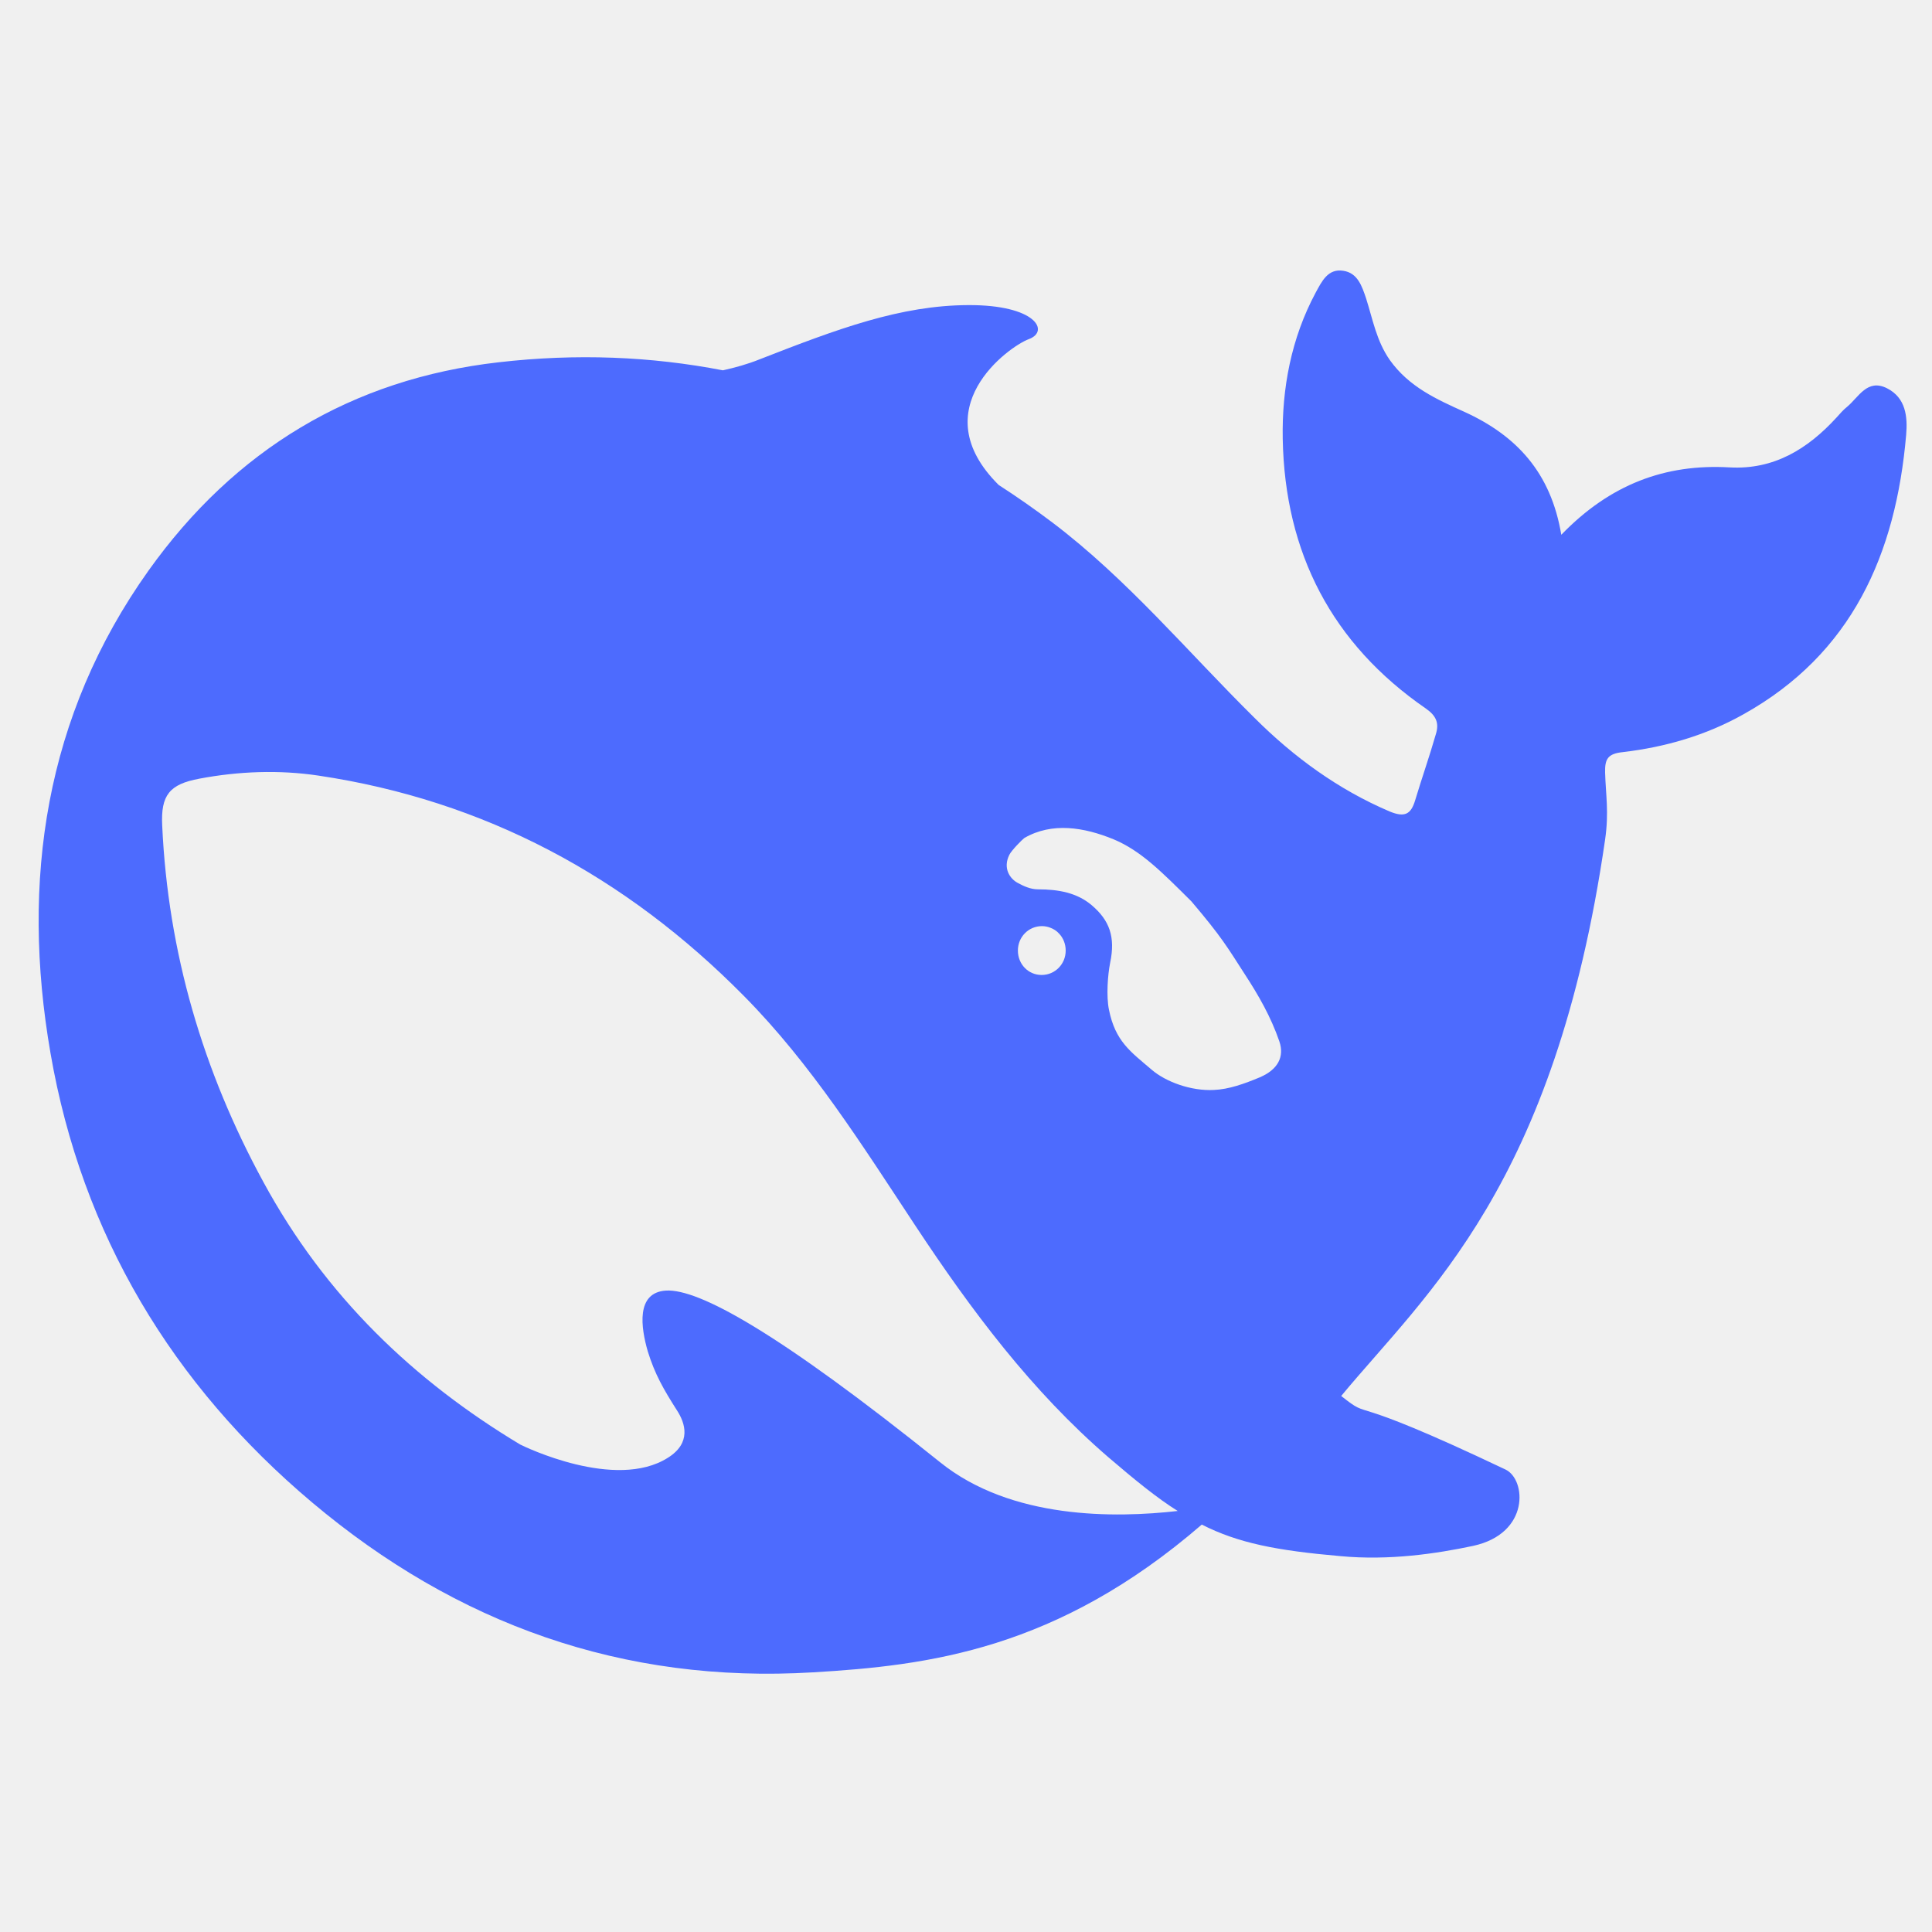
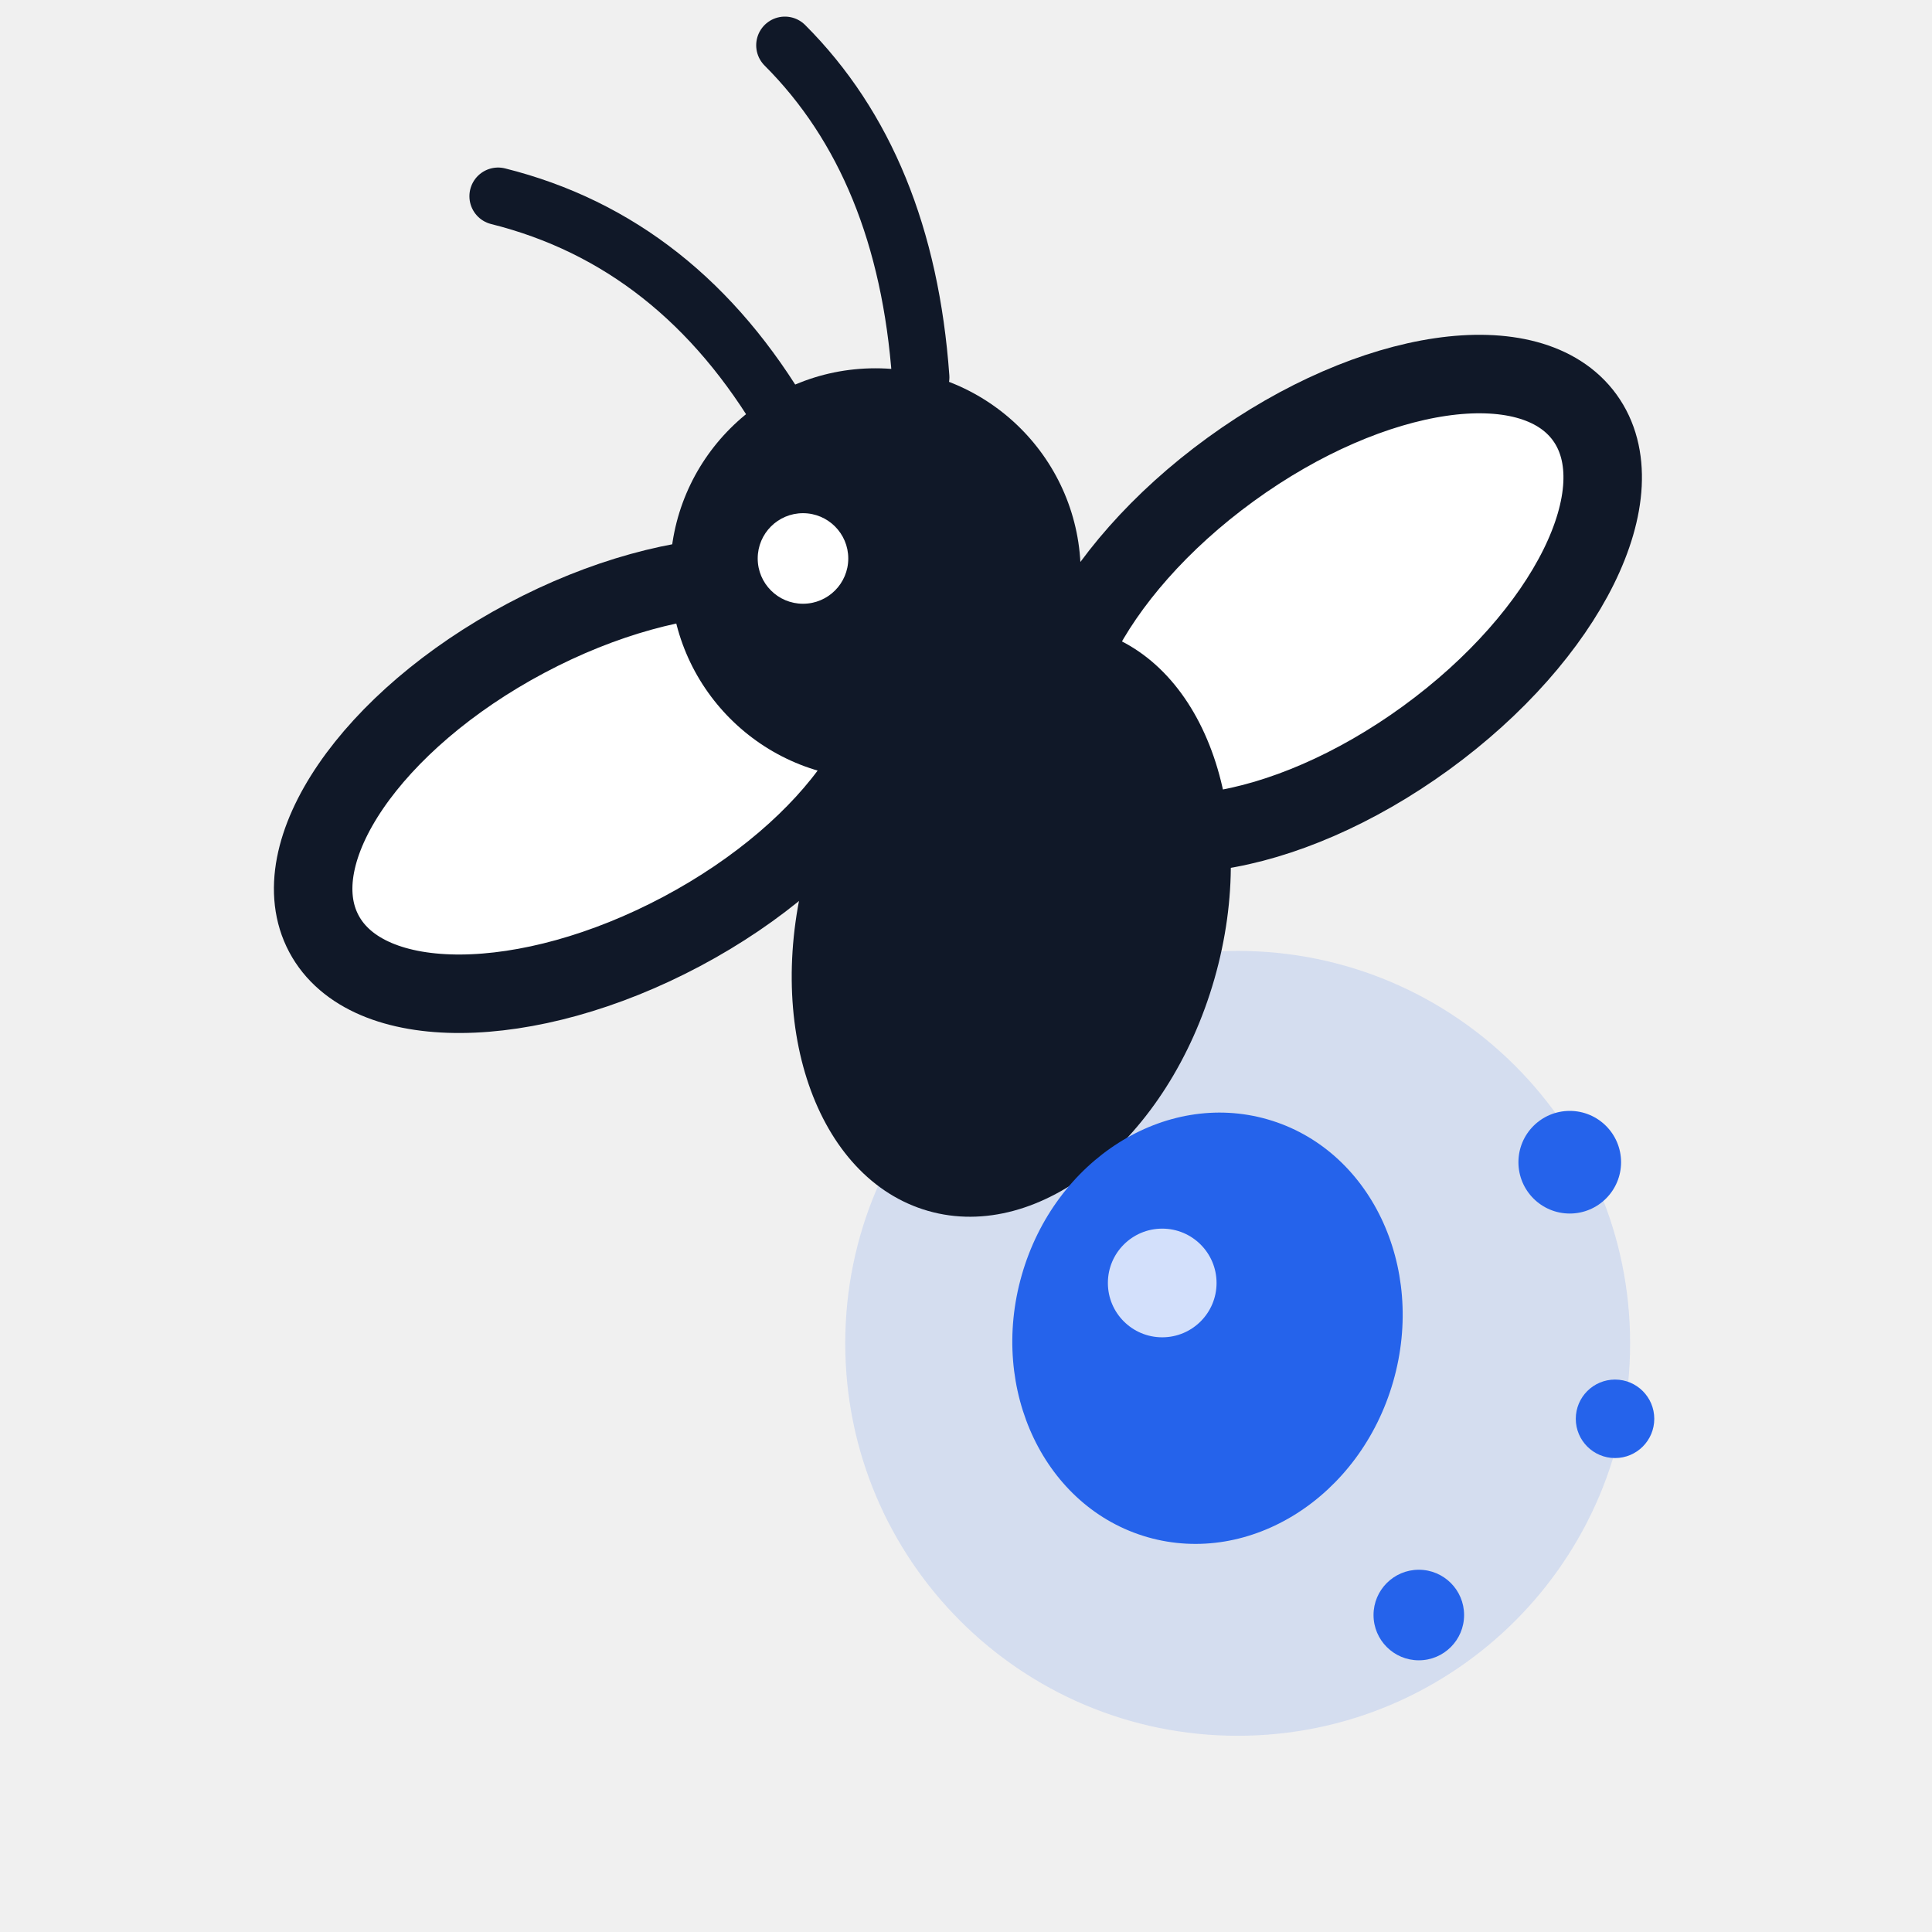
- <svg xmlns="http://www.w3.org/2000/svg" width="50" height="50" viewBox="0 0 50 50" fill="none">
-   <path d="M48.835 10.048C48.323 9.792 48.102 10.28 47.803 10.528C47.701 10.608 47.614 10.712 47.527 10.808C46.779 11.624 45.905 12.16 44.762 12.096C43.092 12 41.666 12.536 40.406 13.84C40.138 12.232 39.248 11.272 37.893 10.656C37.184 10.336 36.467 10.016 35.97 9.32C35.623 8.824 35.529 8.272 35.356 7.728C35.246 7.4 35.135 7.064 34.765 7.008C34.363 6.944 34.206 7.288 34.048 7.576C33.418 8.752 33.173 10.048 33.197 11.36C33.252 14.312 34.474 16.664 36.9 18.336C37.176 18.528 37.247 18.72 37.16 19C36.995 19.576 36.797 20.136 36.624 20.712C36.514 21.08 36.349 21.16 35.962 21C34.631 20.432 33.481 19.592 32.464 18.576C30.739 16.872 29.179 14.992 27.233 13.52C26.776 13.176 26.319 12.856 25.847 12.552C23.862 10.584 26.107 8.968 26.627 8.776C27.17 8.576 26.816 7.888 25.059 7.896C23.302 7.904 21.695 8.504 19.647 9.304C19.348 9.424 19.032 9.512 18.709 9.584C16.85 9.224 14.92 9.144 12.903 9.376C9.106 9.808 6.073 11.64 3.843 14.768C1.165 18.528 0.534 22.8 1.307 27.256C2.118 31.952 4.466 35.84 8.074 38.88C11.816 42.032 16.125 43.576 21.041 43.28C24.027 43.104 27.352 42.696 31.102 39.456C32.047 39.936 33.04 40.128 34.686 40.272C35.955 40.392 37.176 40.208 38.121 40.008C39.602 39.688 39.499 38.288 38.964 38.032C34.623 35.968 35.576 36.808 34.71 36.128C36.916 33.464 40.24 30.696 41.54 21.728C41.643 21.016 41.556 20.568 41.54 19.992C41.532 19.64 41.611 19.504 42.005 19.464C43.092 19.336 44.148 19.032 45.117 18.488C47.929 16.92 49.064 14.344 49.331 11.256C49.371 10.784 49.324 10.296 48.835 10.048ZM24.326 37.84C20.12 34.464 18.079 33.352 17.236 33.4C16.448 33.448 16.59 34.368 16.763 34.968C16.944 35.56 17.181 35.968 17.512 36.488C17.74 36.832 17.898 37.344 17.283 37.728C15.928 38.584 13.573 37.44 13.462 37.384C10.721 35.736 8.428 33.56 6.813 30.584C5.253 27.72 4.348 24.648 4.198 21.368C4.158 20.576 4.387 20.296 5.159 20.152C6.175 19.96 7.223 19.92 8.239 20.072C12.533 20.712 16.189 22.672 19.253 25.776C21.002 27.544 22.325 29.656 23.689 31.72C25.138 33.912 26.698 36 28.683 37.712C29.384 38.312 29.943 38.768 30.479 39.104C28.864 39.288 26.17 39.328 24.326 37.84ZM26.343 24.6C26.343 24.248 26.619 23.968 26.966 23.968C27.044 23.968 27.115 23.984 27.178 24.008C27.265 24.04 27.344 24.088 27.407 24.16C27.517 24.272 27.58 24.432 27.58 24.6C27.58 24.952 27.304 25.232 26.957 25.232C26.611 25.232 26.343 24.952 26.343 24.6ZM32.606 27.88C32.205 28.048 31.803 28.192 31.416 28.208C30.818 28.24 30.164 27.992 29.81 27.688C29.258 27.216 28.864 26.952 28.699 26.128C28.628 25.776 28.668 25.232 28.73 24.92C28.872 24.248 28.714 23.816 28.25 23.424C27.872 23.104 27.391 23.016 26.863 23.016C26.666 23.016 26.485 22.928 26.351 22.856C26.13 22.744 25.949 22.464 26.123 22.12C26.178 22.008 26.446 21.736 26.509 21.688C27.226 21.272 28.053 21.408 28.817 21.72C29.526 22.016 30.061 22.56 30.834 23.328C31.622 24.256 31.763 24.512 32.212 25.208C32.567 25.752 32.89 26.312 33.11 26.952C33.245 27.352 33.071 27.68 32.606 27.88Z" fill="#4D6BFE" fill-rule="nonzero" />
+ <svg xmlns="http://www.w3.org/2000/svg" viewBox="0 0 64 64" fill="none">
+   <style>
+     .wing{fill:#fff;stroke:#101828}
+     .body{fill:#101828}
+     .ant{stroke:#101828}
+     .acc{fill:#2563eb}
+     .cut{fill:#fff}
+     @media (prefers-color-scheme: dark){
+       .wing{fill:#1c2434;stroke:#dbe4f4}
+       .body{fill:#dbe4f4}
+       .ant{stroke:#dbe4f4}
+       .acc{fill:#6b93ff}
+       .cut{fill:#1c2434}
+     }
+   </style>
+   <ellipse class="wing" cx="20" cy="26" rx="10.5" ry="5.5" stroke-width="2.6" transform="rotate(-28 20 26)" />
+   <ellipse class="wing" cx="44" cy="20" rx="10.5" ry="5.5" stroke-width="2.6" transform="rotate(-36 44 20)" />
+   <path class="ant" d="M26 14 q-3.5-6-9.5-7.5 M30.5 12.5 q-.5-7-4.5-11" stroke-width="1.9" stroke-linecap="round" />
+   <circle class="acc" cx="41" cy="44.5" r="13" opacity=".14" />
+   <circle class="body" cx="29" cy="19" r="6.8" />
+   <ellipse class="body" cx="33.5" cy="30.5" rx="7" ry="10" transform="rotate(16 33.5 30.5)" />
+   <ellipse class="acc" cx="40" cy="44" rx="6.4" ry="7.2" transform="rotate(16 40 44)" />
+   <circle class="cut" cx="38.5" cy="42.5" r="1.8" opacity=".8" />
+   <circle class="acc" cx="52" cy="38.5" r="1.7" />
+   <circle class="acc" cx="53.5" cy="47" r="1.3" />
+   <circle class="acc" cx="47" cy="53.5" r="1.5" />
+   <circle class="cut" cx="26.6" cy="18.5" r="1.5" />
</svg>
